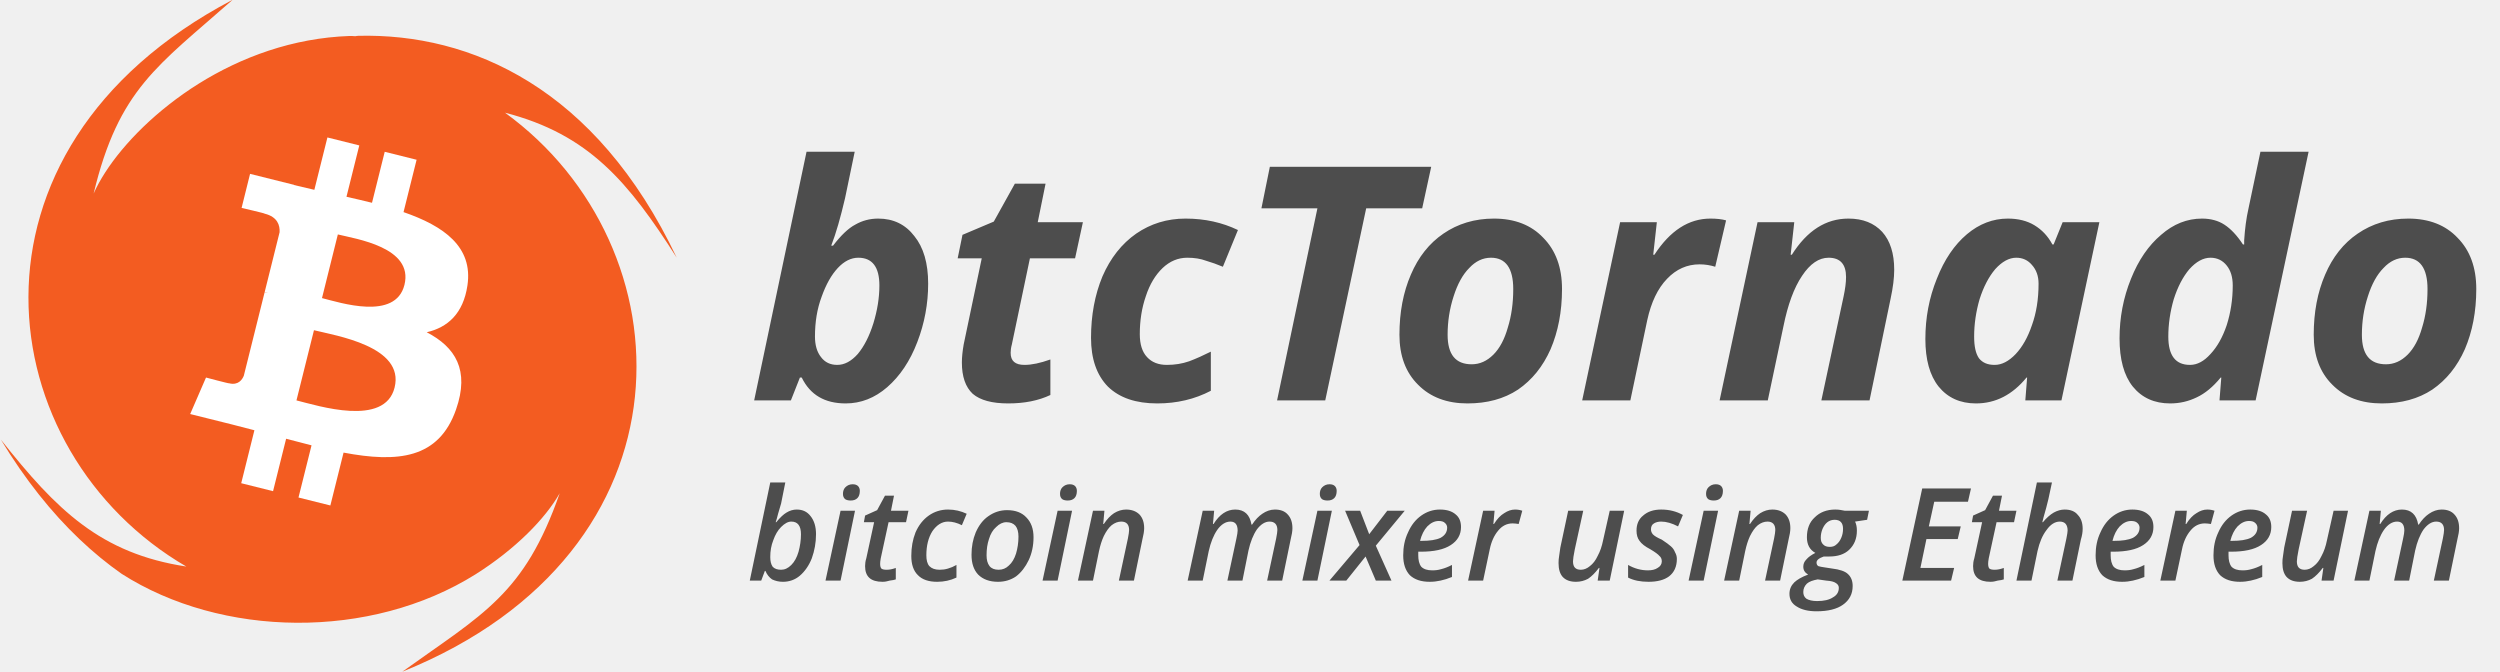
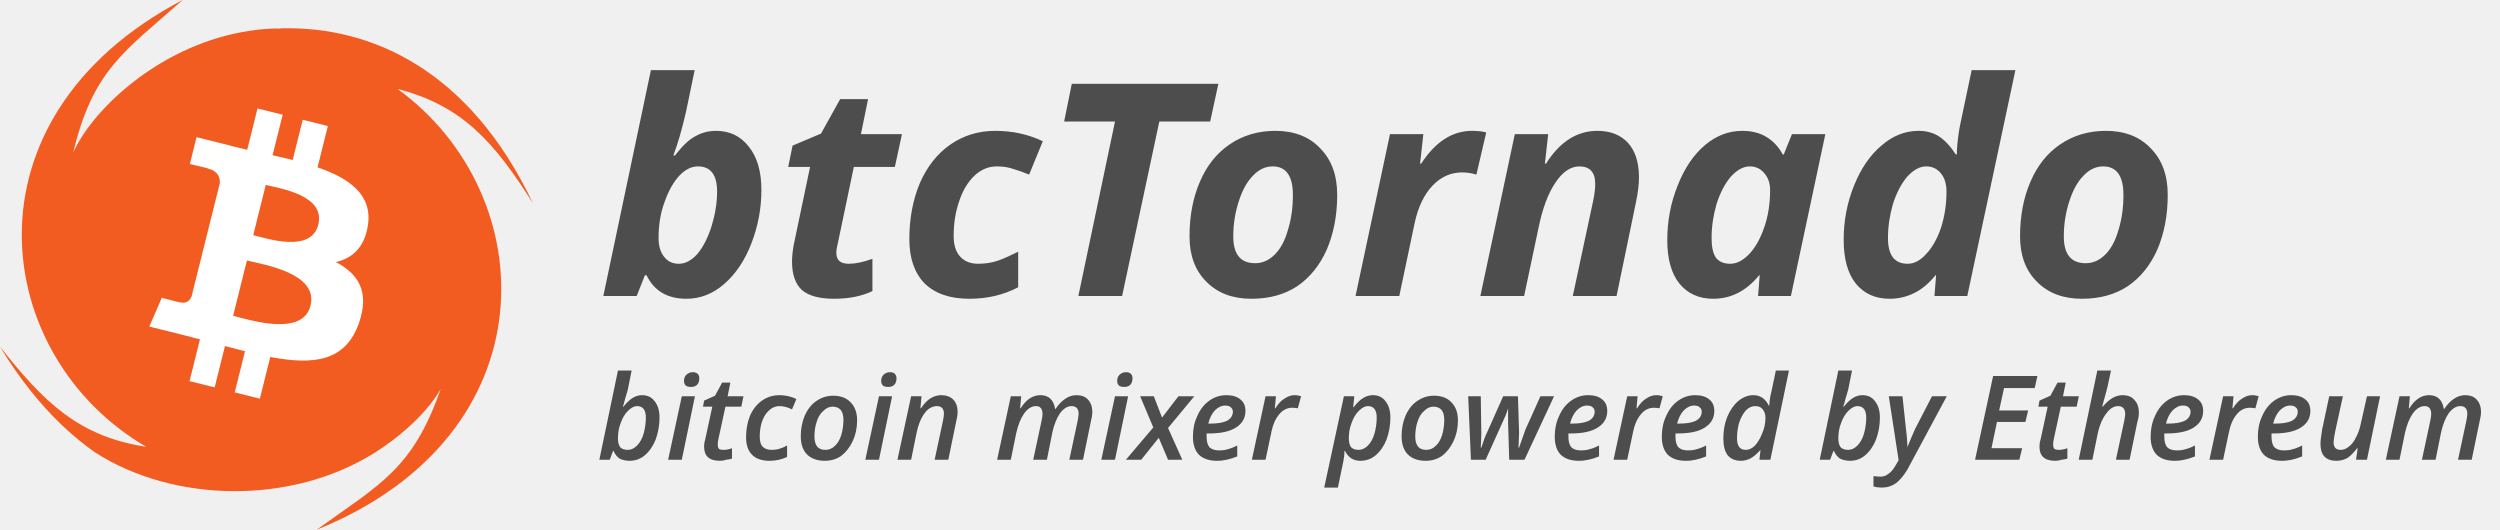
- <svg xmlns="http://www.w3.org/2000/svg" id="svg1026" version="1.1" viewBox="0 0 64.835 17.433" height="0.686in" width="2.553in">
+ <svg xmlns="http://www.w3.org/2000/svg" id="svg1026" version="1.1" viewBox="0 0 71.419 15.133" height="0.596in" width="2.812in">
  <defs id="defs1020" />
-   <g transform="translate(162.9169,-56.42509)" id="layer1">
-     <g transform="matrix(0.8230387,0,0,0.8230387,-24.41636,11.52758)" id="g920">
+   <g transform="translate(160.6028,-57.29763)" id="layer1">
+     <g transform="matrix(0.7144438,0,0,0.7144438,-40.37655,18.32406)" id="g920">
      <path id="path1152" style="fill:#f35c21;fill-opacity:1;stroke:none;stroke-width:0.413;stroke-linecap:round;stroke-linejoin:round;stroke-miterlimit:4;stroke-dasharray:none;stroke-opacity:1" d="m -160.985,54.551 c -0.563,0.297 -1.086,0.612 -1.569,0.943 -0.483,0.331 -0.928,0.679 -1.334,1.039 -0.406,0.361 -0.775,0.735 -1.107,1.12 -0.332,0.385 -0.628,0.781 -0.888,1.185 -0.521,0.808 -0.901,1.649 -1.152,2.502 -0.251,0.853 -0.372,1.718 -0.374,2.573 -0.002,0.856 0.115,1.702 0.339,2.519 0.224,0.817 0.557,1.604 0.986,2.341 0.429,0.736 0.956,1.422 1.569,2.036 0.613,0.614 1.311,1.156 2.085,1.606 -0.676,-0.104 -1.27,-0.266 -1.807,-0.487 -0.538,-0.221 -1.019,-0.499 -1.471,-0.835 -0.452,-0.335 -0.874,-0.727 -1.294,-1.174 -0.419,-0.447 -0.836,-0.95 -1.276,-1.506 0.385,0.635 0.786,1.211 1.199,1.732 0.413,0.521 0.84,0.988 1.276,1.403 0.436,0.415 0.881,0.779 1.333,1.096 3.147,2.013 7.836,2.098 11.163,0.013 0.628,-0.397 1.176,-0.835 1.625,-1.274 0.448,-0.439 0.797,-0.879 1.025,-1.281 -0.28,0.801 -0.572,1.439 -0.89,1.974 -0.319,0.535 -0.666,0.967 -1.058,1.356 -0.391,0.389 -0.826,0.735 -1.323,1.098 -0.497,0.363 -1.056,0.743 -1.693,1.201 0.59,-0.238 1.142,-0.499 1.657,-0.78 0.514,-0.281 0.991,-0.581 1.432,-0.899 0.441,-0.318 0.845,-0.654 1.214,-1.003 0.369,-0.35 0.703,-0.714 1.003,-1.09 0.6,-0.752 1.063,-1.55 1.398,-2.373 0.335,-0.823 0.543,-1.671 0.631,-2.522 0.088,-0.851 0.057,-1.705 -0.083,-2.541 -0.141,-0.835 -0.393,-1.652 -0.746,-2.428 -0.353,-0.776 -0.808,-1.511 -1.355,-2.183 -0.548,-0.673 -1.189,-1.283 -1.913,-1.808 0.662,0.171 1.237,0.393 1.75,0.667 0.513,0.274 0.963,0.599 1.379,0.979 0.416,0.379 0.797,0.812 1.169,1.299 0.372,0.487 0.736,1.029 1.117,1.627 -0.319,-0.671 -0.659,-1.284 -1.018,-1.844 -0.359,-0.56 -0.736,-1.067 -1.128,-1.524 -0.392,-0.457 -0.798,-0.864 -1.216,-1.225 -0.418,-0.361 -0.848,-0.676 -1.285,-0.948 -0.437,-0.272 -0.882,-0.502 -1.331,-0.693 -0.449,-0.191 -0.903,-0.343 -1.357,-0.459 -0.908,-0.233 -1.82,-0.324 -2.706,-0.303 -0.033,0 -0.064,0.009 -0.096,0.013 -0.057,-0.005 -0.115,-0.009 -0.171,-0.008 -0.451,0.016 -0.891,0.065 -1.318,0.144 -0.854,0.158 -1.658,0.433 -2.393,0.783 -0.736,0.35 -1.404,0.775 -1.988,1.234 -0.585,0.458 -1.086,0.949 -1.488,1.431 -0.402,0.482 -0.704,0.956 -0.891,1.378 0.198,-0.826 0.424,-1.49 0.687,-2.054 0.263,-0.565 0.565,-1.029 0.915,-1.456 0.35,-0.426 0.748,-0.814 1.206,-1.225 0.458,-0.411 0.976,-0.846 1.563,-1.365 z" />
      <path style="stroke-width:0.286" id="path1154" fill="#ffffff" d="m -153.567,63.551 c 0.182,-1.219 -0.746,-1.874 -2.015,-2.312 l 0.412,-1.651 -1.005,-0.251 -0.401,1.608 c -0.264,-0.066 -0.536,-0.128 -0.805,-0.19 l 0.404,-1.619 -1.005,-0.251 -0.412,1.651 c -0.219,-0.05 -0.433,-0.099 -0.642,-0.151 l 0.001,-0.006 -1.386,-0.346 -0.267,1.074 c 0,0 0.746,0.171 0.73,0.182 0.407,0.102 0.481,0.371 0.468,0.585 l -0.469,1.881 c 0.028,0.008 0.064,0.017 0.104,0.033 -0.033,-0.009 -0.069,-0.017 -0.106,-0.026 l -0.657,2.636 c -0.05,0.124 -0.176,0.309 -0.461,0.239 0.009,0.016 -0.731,-0.182 -0.731,-0.182 l -0.499,1.151 1.308,0.326 c 0.243,0.061 0.482,0.125 0.717,0.185 l -0.416,1.67 1.004,0.251 0.412,-1.653 c 0.274,0.074 0.541,0.143 0.801,0.208 l -0.411,1.645 1.005,0.251 0.416,-1.667 c 1.714,0.324 3.003,0.194 3.546,-1.357 0.437,-1.248 -0.022,-1.968 -0.924,-2.438 0.657,-0.151 1.152,-0.584 1.284,-1.476 z m -2.297,3.221 c -0.311,1.248 -2.412,0.573 -3.094,0.404 l 0.552,-2.213 c 0.681,0.17 2.867,0.507 2.542,1.809 z m 0.311,-3.239 c -0.283,1.136 -2.033,0.559 -2.6,0.417 l 0.5,-2.007 c 0.567,0.141 2.395,0.405 2.1,1.59 z" />
    </g>
-     <text xml:space="preserve" style="font-style:normal;font-weight:normal;font-size:8.479px;line-height:1.25;font-family:sans-serif;fill:#4d4d4d;fill-opacity:1;stroke:none;stroke-width:0.212" x="-143.523" y="66.818" id="text1160">
-       <tspan id="tspan1158" x="-143.523" y="66.818" style="font-style:italic;font-variant:normal;font-weight:bold;font-stretch:normal;font-family:'Open Sans';-inkscape-font-specification:'Open Sans Bold Italic';fill:#4d4d4d;fill-opacity:1;stroke-width:0.212">btcTornado</tspan>
-     </text>
-     <text id="text910" y="71.492" x="-143.558" style="font-style:italic;font-variant:normal;font-weight:600;font-stretch:normal;font-size:3.351px;line-height:1.25;font-family:'Open Sans';-inkscape-font-specification:'Open Sans Semi-Bold Italic';fill:#4d4d4d;fill-opacity:1;stroke:none;stroke-width:0.239" xml:space="preserve">
-       <tspan style="font-style:italic;font-variant:normal;font-weight:600;font-stretch:normal;font-size:3.351px;font-family:'Open Sans';-inkscape-font-specification:'Open Sans Semi-Bold Italic';fill:#4d4d4d;fill-opacity:1;stroke-width:0.239" y="71.492" x="-143.558" id="tspan908">bitcoin mixer using Ethereum </tspan>
-     </text>
+     <g transform="translate(0,-1.064002)" id="g26">
+       <text id="text1160" y="66.818" x="-143.523" style="font-style:normal;font-weight:normal;font-size:8.479px;line-height:1.25;font-family:sans-serif;fill:#4d4d4d;fill-opacity:1;stroke:none;stroke-width:0.212" xml:space="preserve">
+         <tspan style="font-style:italic;font-variant:normal;font-weight:bold;font-stretch:normal;font-family:'Open Sans';-inkscape-font-specification:'Open Sans Bold Italic';fill:#4d4d4d;fill-opacity:1;stroke-width:0.212" y="66.818" x="-143.523" id="tspan1158">btcTornado</tspan>
+       </text>
+       <text xml:space="preserve" style="font-style:italic;font-variant:normal;font-weight:600;font-stretch:normal;font-size:3.351px;line-height:1.25;font-family:'Open Sans';-inkscape-font-specification:'Open Sans Semi-Bold Italic';fill:#4d4d4d;fill-opacity:1;stroke:none;stroke-width:0.239" x="-143.558" y="71.492" id="text910">
+         <tspan id="tspan908" x="-143.558" y="71.492" style="font-style:italic;font-variant:normal;font-weight:600;font-stretch:normal;font-size:3.351px;font-family:'Open Sans';-inkscape-font-specification:'Open Sans Semi-Bold Italic';fill:#4d4d4d;fill-opacity:1;stroke-width:0.239">bitcoin mixer powered by Ethereum </tspan>
+       </text>
+     </g>
  </g>
</svg>
